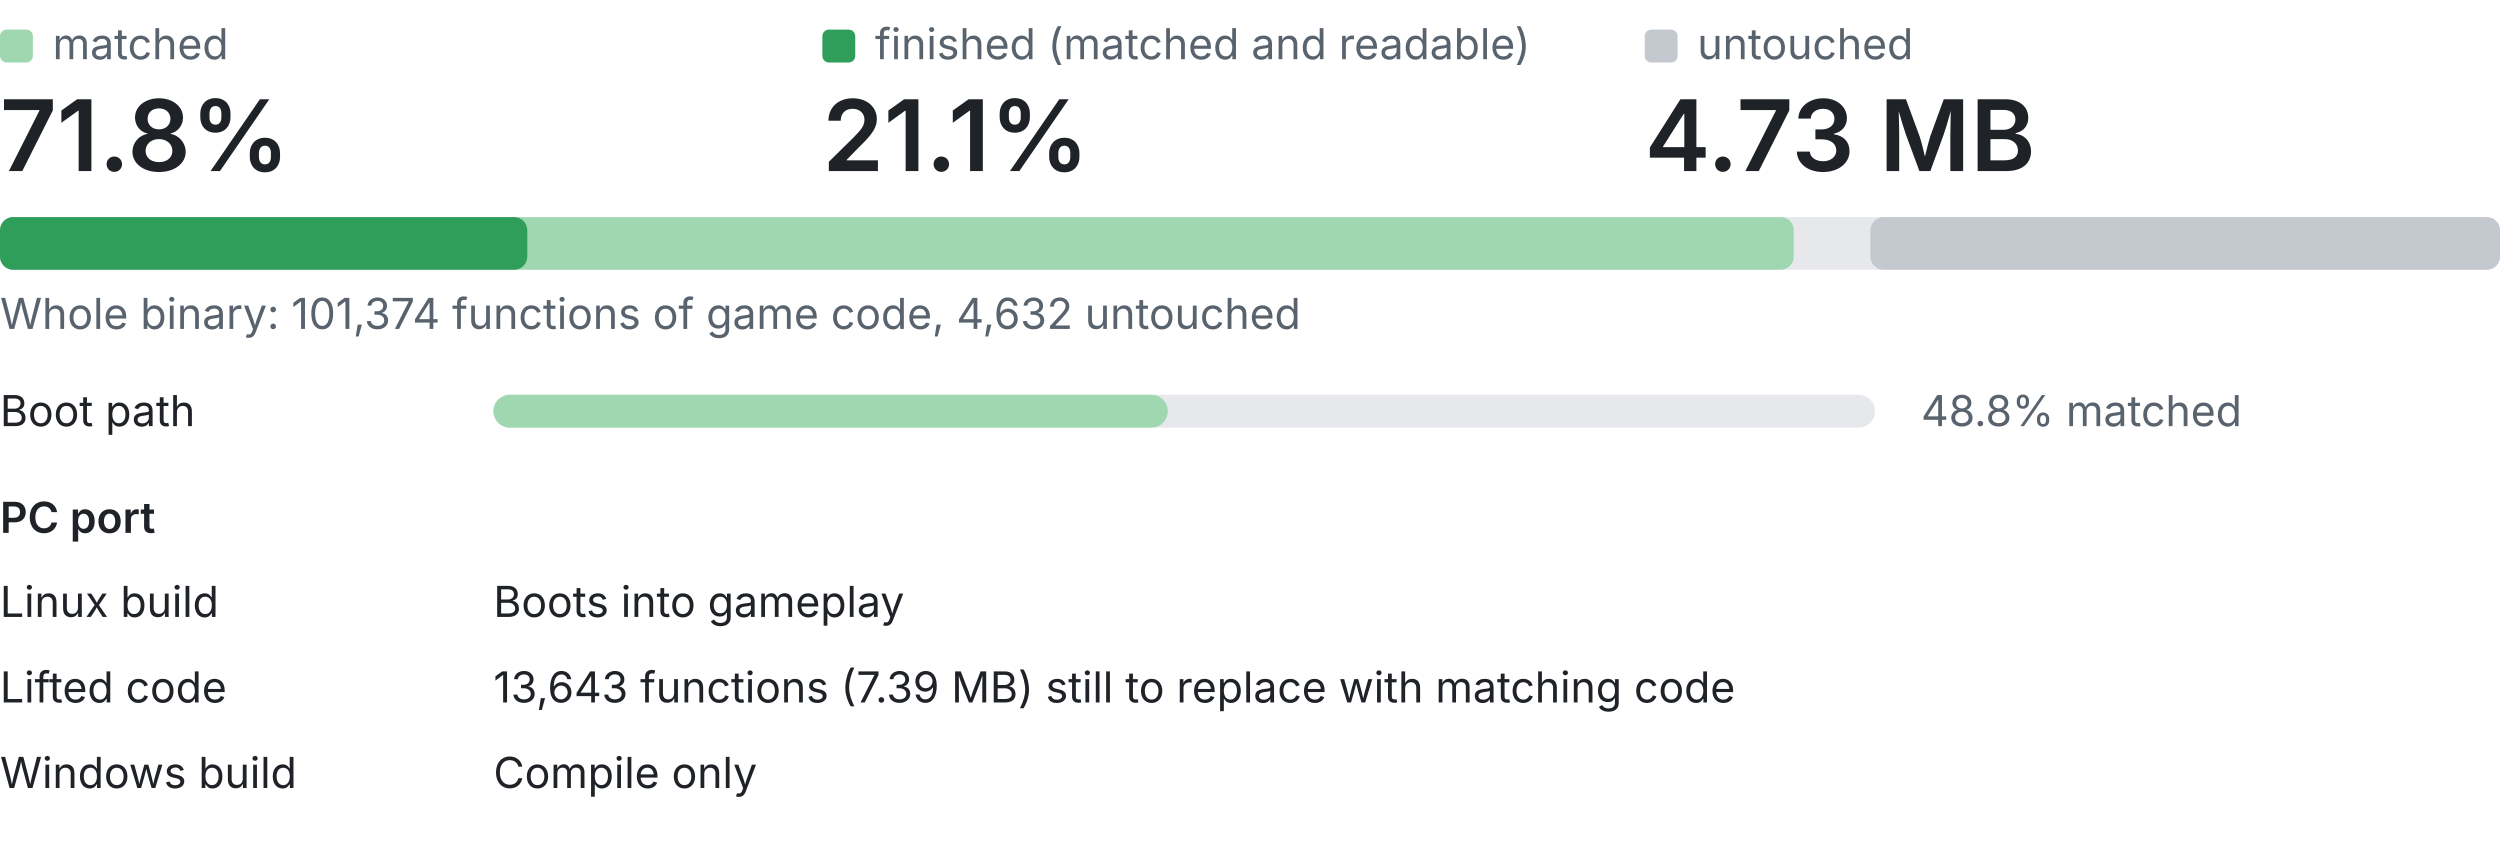
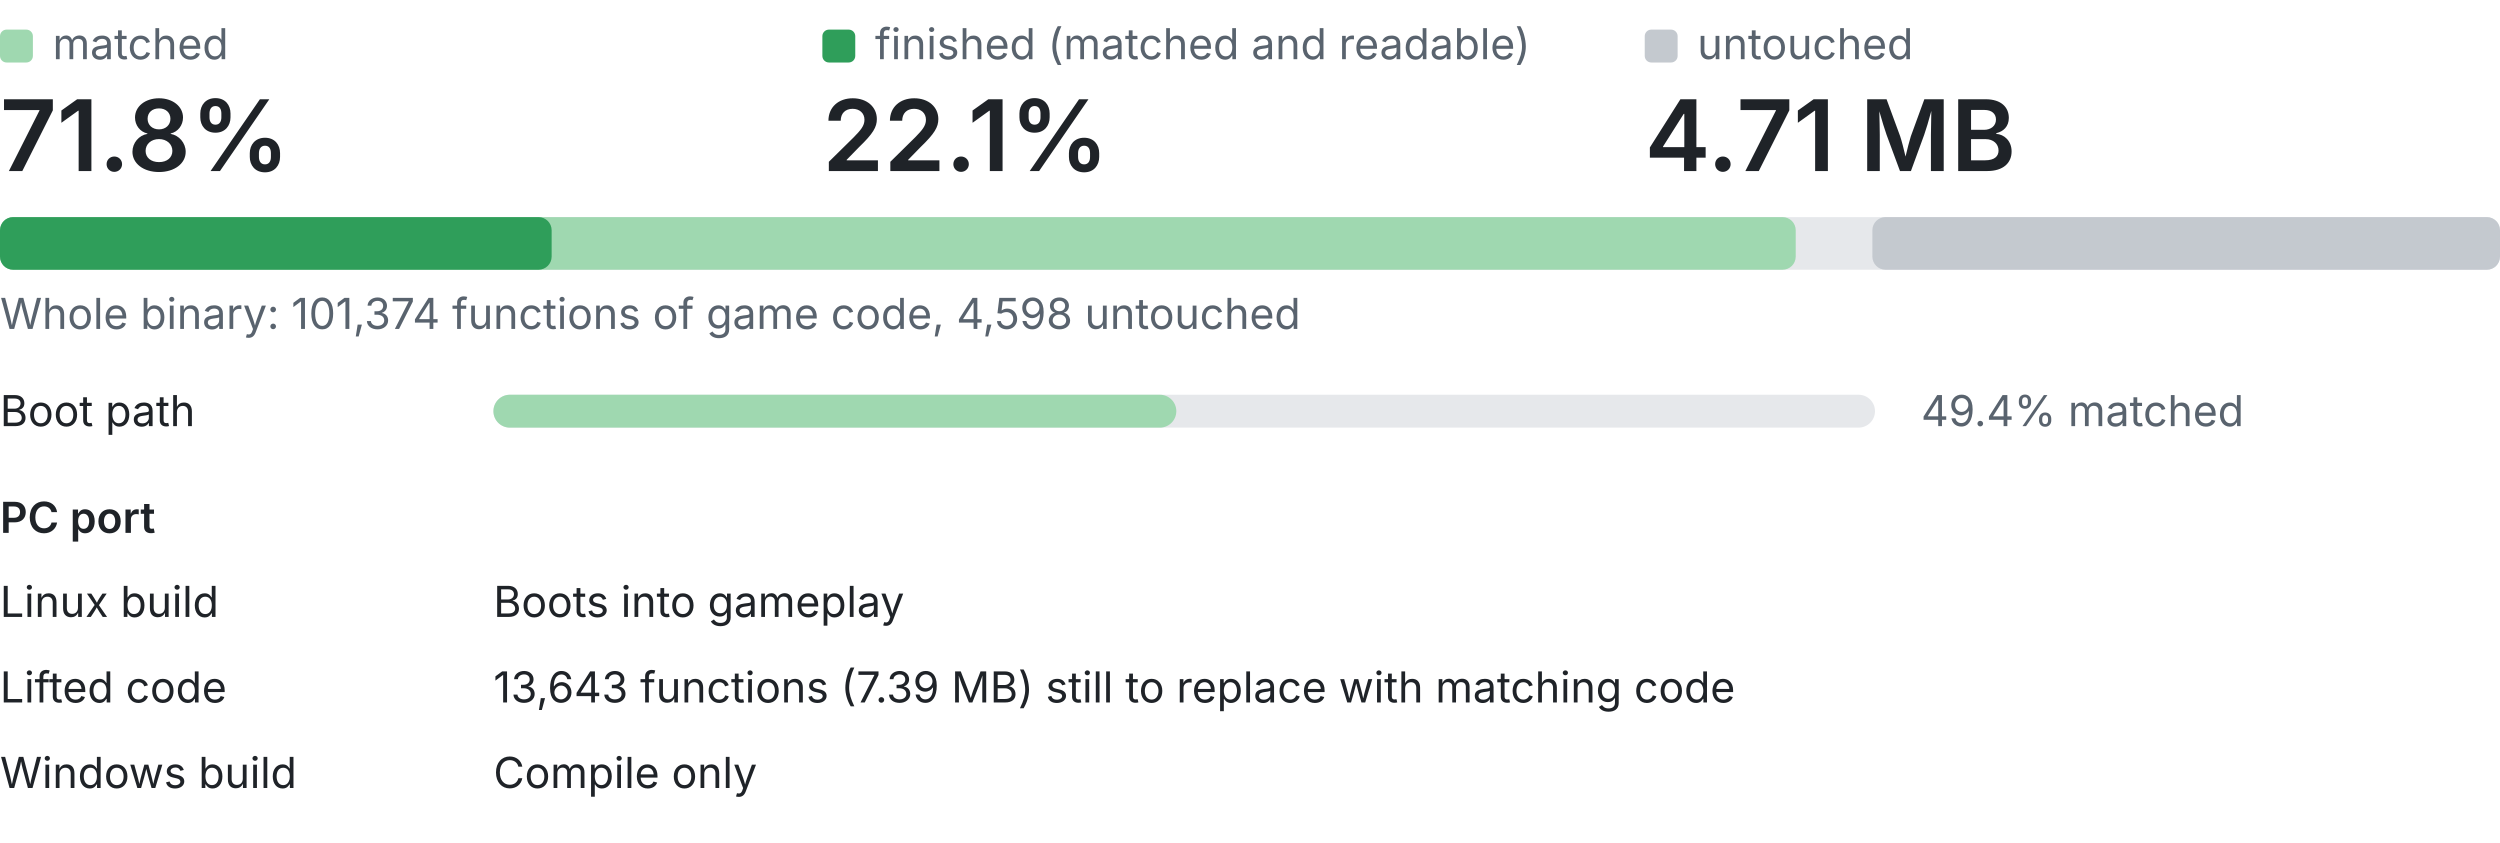
<svg xmlns="http://www.w3.org/2000/svg" width="760" height="256" viewBox="0 0 760 256" role="img">
  <style>.big{font:600 30px system-ui,-apple-system,'Segoe UI',sans-serif;fill:#1f2328}.h{font:600 13px system-ui,-apple-system,'Segoe UI',sans-serif;fill:#1f2328}.l,.n,.s{font:13px system-ui,-apple-system,'Segoe UI',sans-serif;fill:#1f2328}.n{fill:#59636e}.t{fill:#e6e8eb}.u,.ku{fill:#c4c9cf}.o,.ko{fill:#9fd8b0}.f,.kf{fill:#2f9e5a}@media (prefers-color-scheme:dark){.big,.h,.l,.s{fill:#e6edf3}.n{fill:#9198a1}.t{fill:#2b3138}.u,.ku{fill:#4a525b}.o,.ko{fill:#2c6e45}.f,.kf{fill:#4cc27a}}</style>
  <rect class="ko" x="0" y="9" width="10" height="10" rx="2" />
  <text class="n" x="16" y="18">matched</text>
  <text class="big" x="0" y="52">71.8%</text>
  <rect class="kf" x="250" y="9" width="10" height="10" rx="2" />
  <text class="n" x="266" y="18">finished (matched and readable)</text>
-   <text class="big" x="250" y="52">21.1%</text>
+   <text class="big" x="250" y="52">22.1%</text>
  <rect class="ku" x="500" y="9" width="10" height="10" rx="2" />
  <text class="n" x="516" y="18">untouched</text>
-   <text class="big" x="500" y="52">4.73 MB</text>
+   <text class="big" x="500" y="52">4.71 MB</text>
  <rect class="t" x="0" y="66" width="760" height="16" rx="4" />
-   <rect class="o" x="0" y="66" width="545.3" height="16" rx="4" />
-   <rect class="f" x="0" y="66" width="160.3" height="16" rx="4" />
-   <rect class="u" x="568.6" y="66" width="191.4" height="16" rx="4" />
-   <text class="n" x="0" y="100">Whole binary: 101,374 functions of game code, 4,632 untouched</text>
+   <rect class="o" x="0" y="66" width="545.9" height="16" rx="4" />
+   <rect class="f" x="0" y="66" width="167.7" height="16" rx="4" />
+   <rect class="u" x="569.2" y="66" width="190.8" height="16" rx="4" />
+   <text class="n" x="0" y="100">Whole binary: 101,374 functions of game code, 4,598 untouched</text>
  <text class="l" x="0" y="125" dy="0.35em">Boot path</text>
  <rect class="t" x="150" y="120" width="420" height="10" rx="5" />
-   <rect class="o" x="150" y="120" width="205.0" height="10" rx="5" />
-   <text class="n" x="584" y="125" dy="0.35em">48.8% matched</text>
+   <rect class="o" x="150" y="120" width="207.6" height="10" rx="5" />
+   <text class="n" x="584" y="125" dy="0.35em">49.4% matched</text>
  <text class="h" x="0" y="162">PC port</text>
  <text class="l" x="0" y="183" dy="0.35em">Linux build</text>
  <text class="s" x="150" y="183" dy="0.35em">Boots into gameplay</text>
  <text class="l" x="0" y="209" dy="0.35em">Lifted code</text>
  <text class="s" x="150" y="209" dy="0.35em">13,643 functions (7.39 MB) still to replace with matching code</text>
  <text class="l" x="0" y="235" dy="0.35em">Windows build</text>
  <text class="s" x="150" y="235" dy="0.35em">Compile only</text>
</svg>
